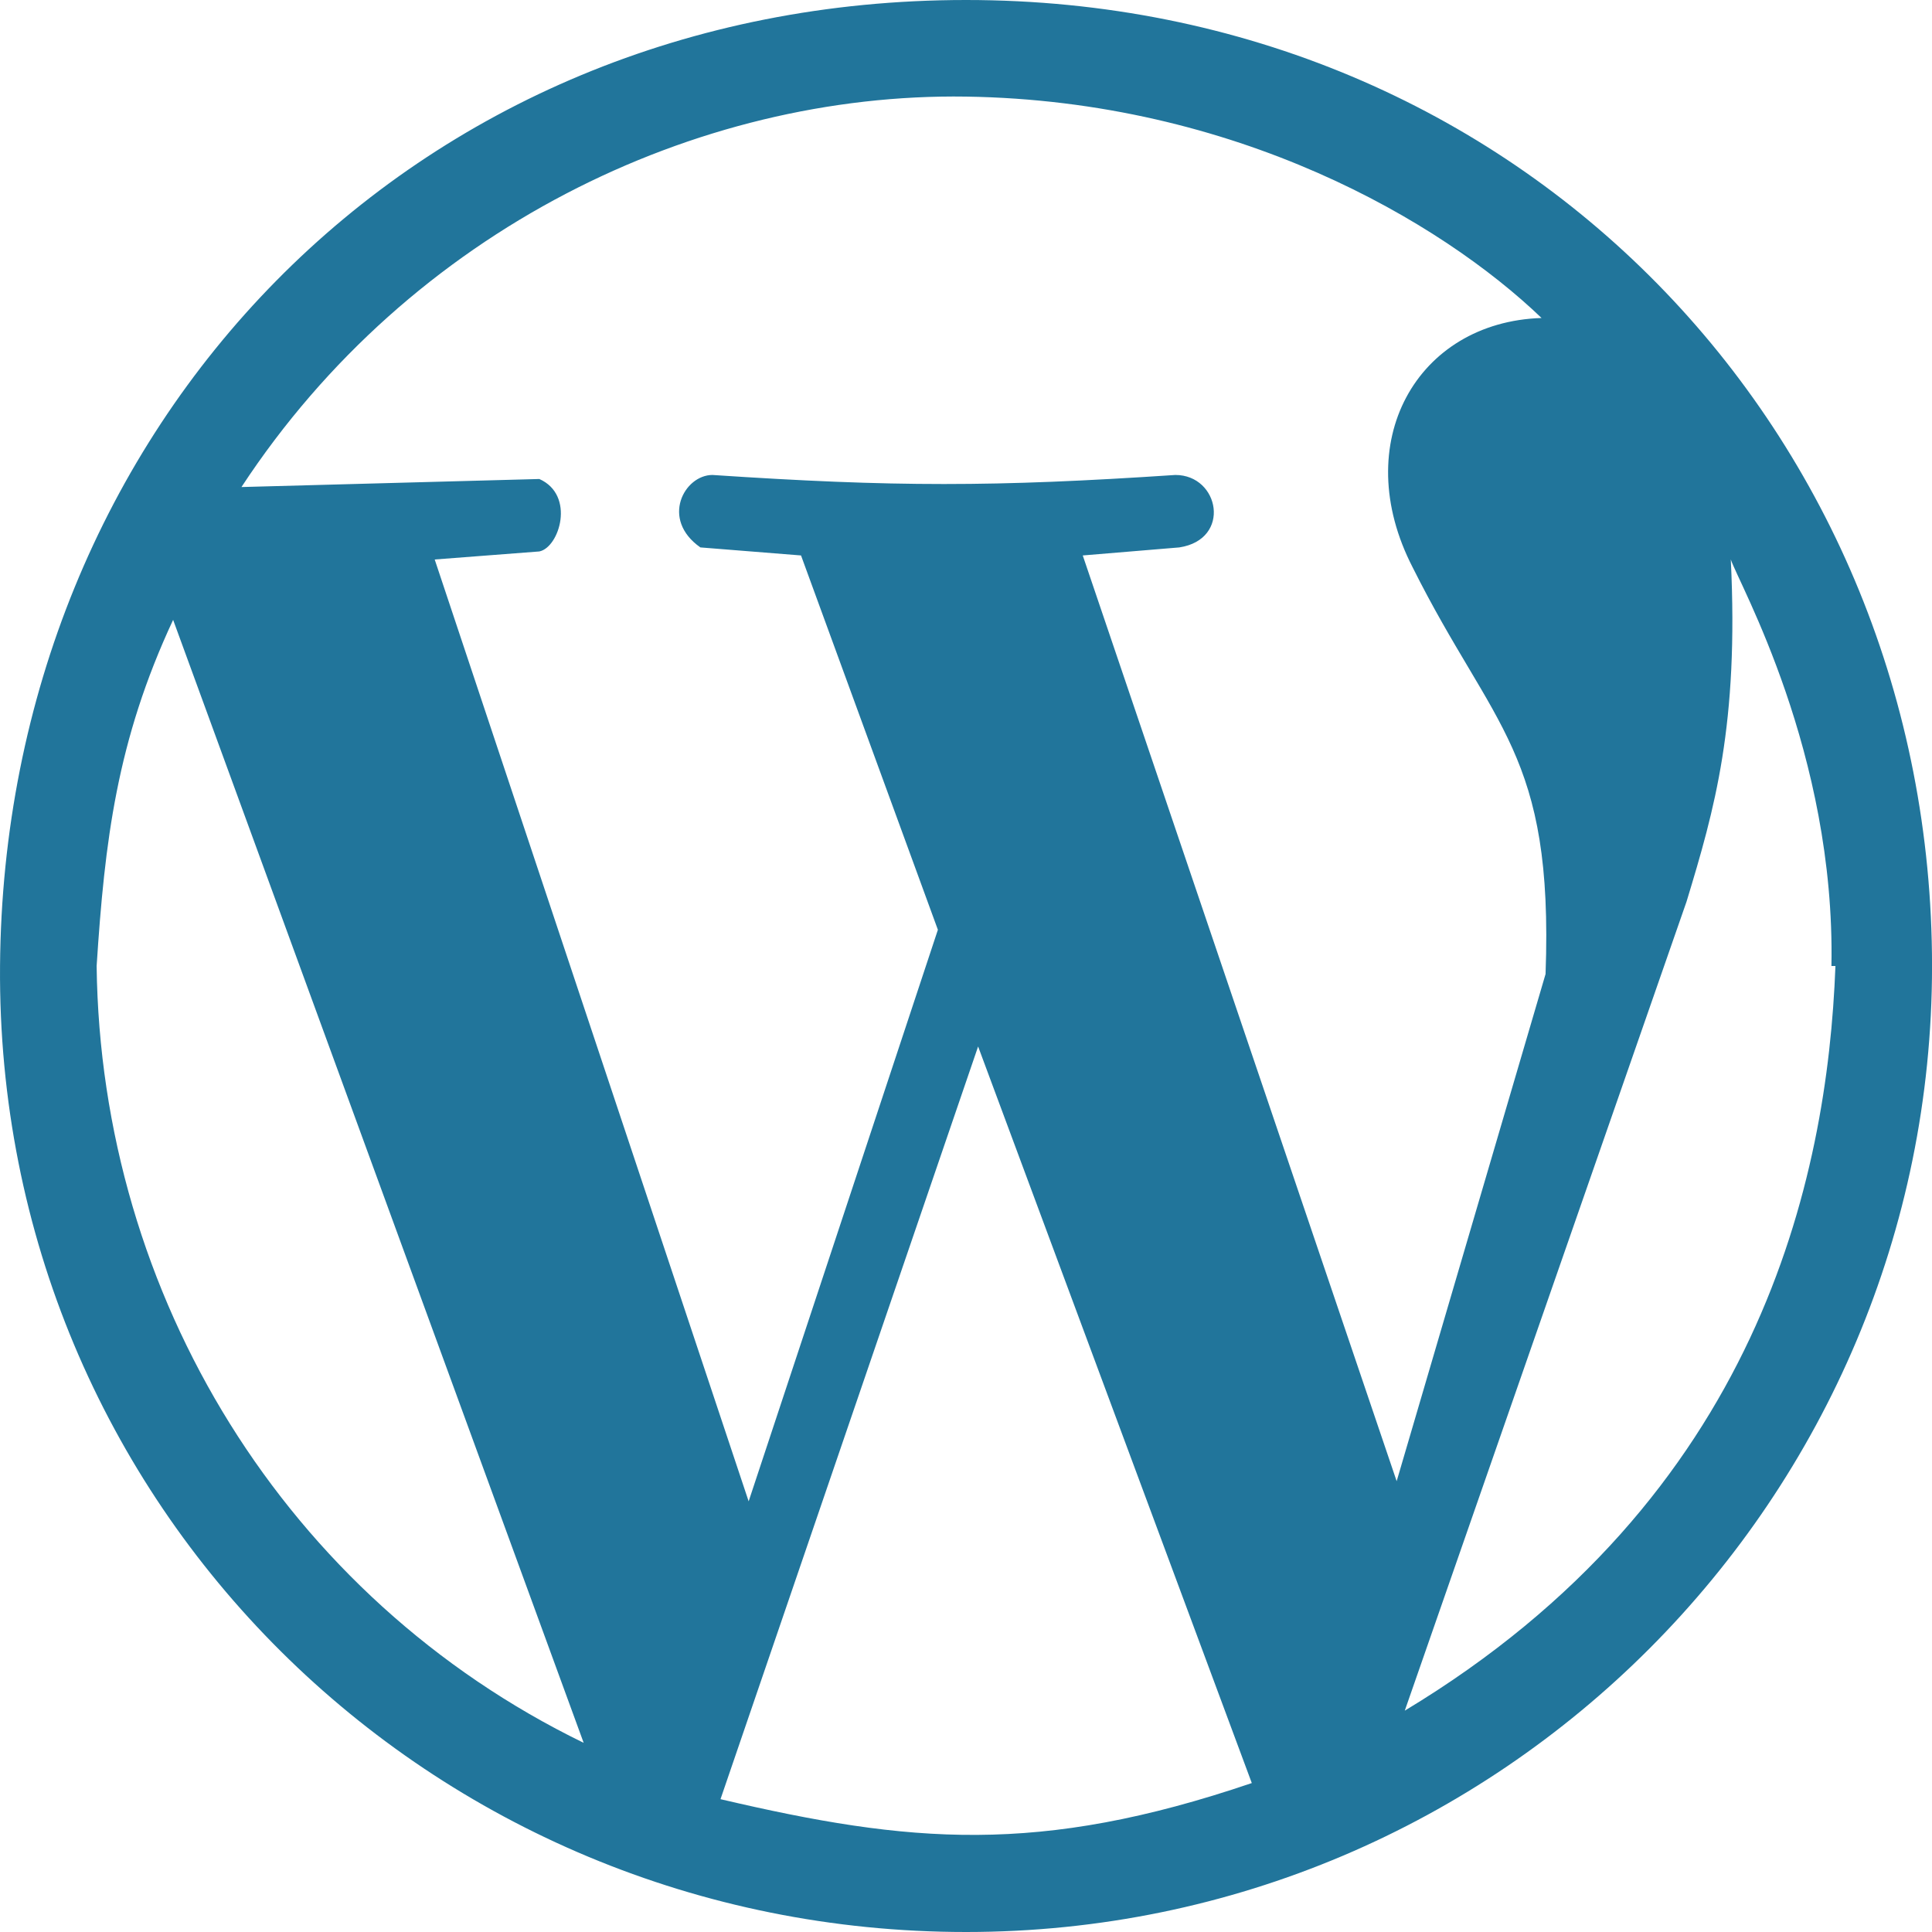
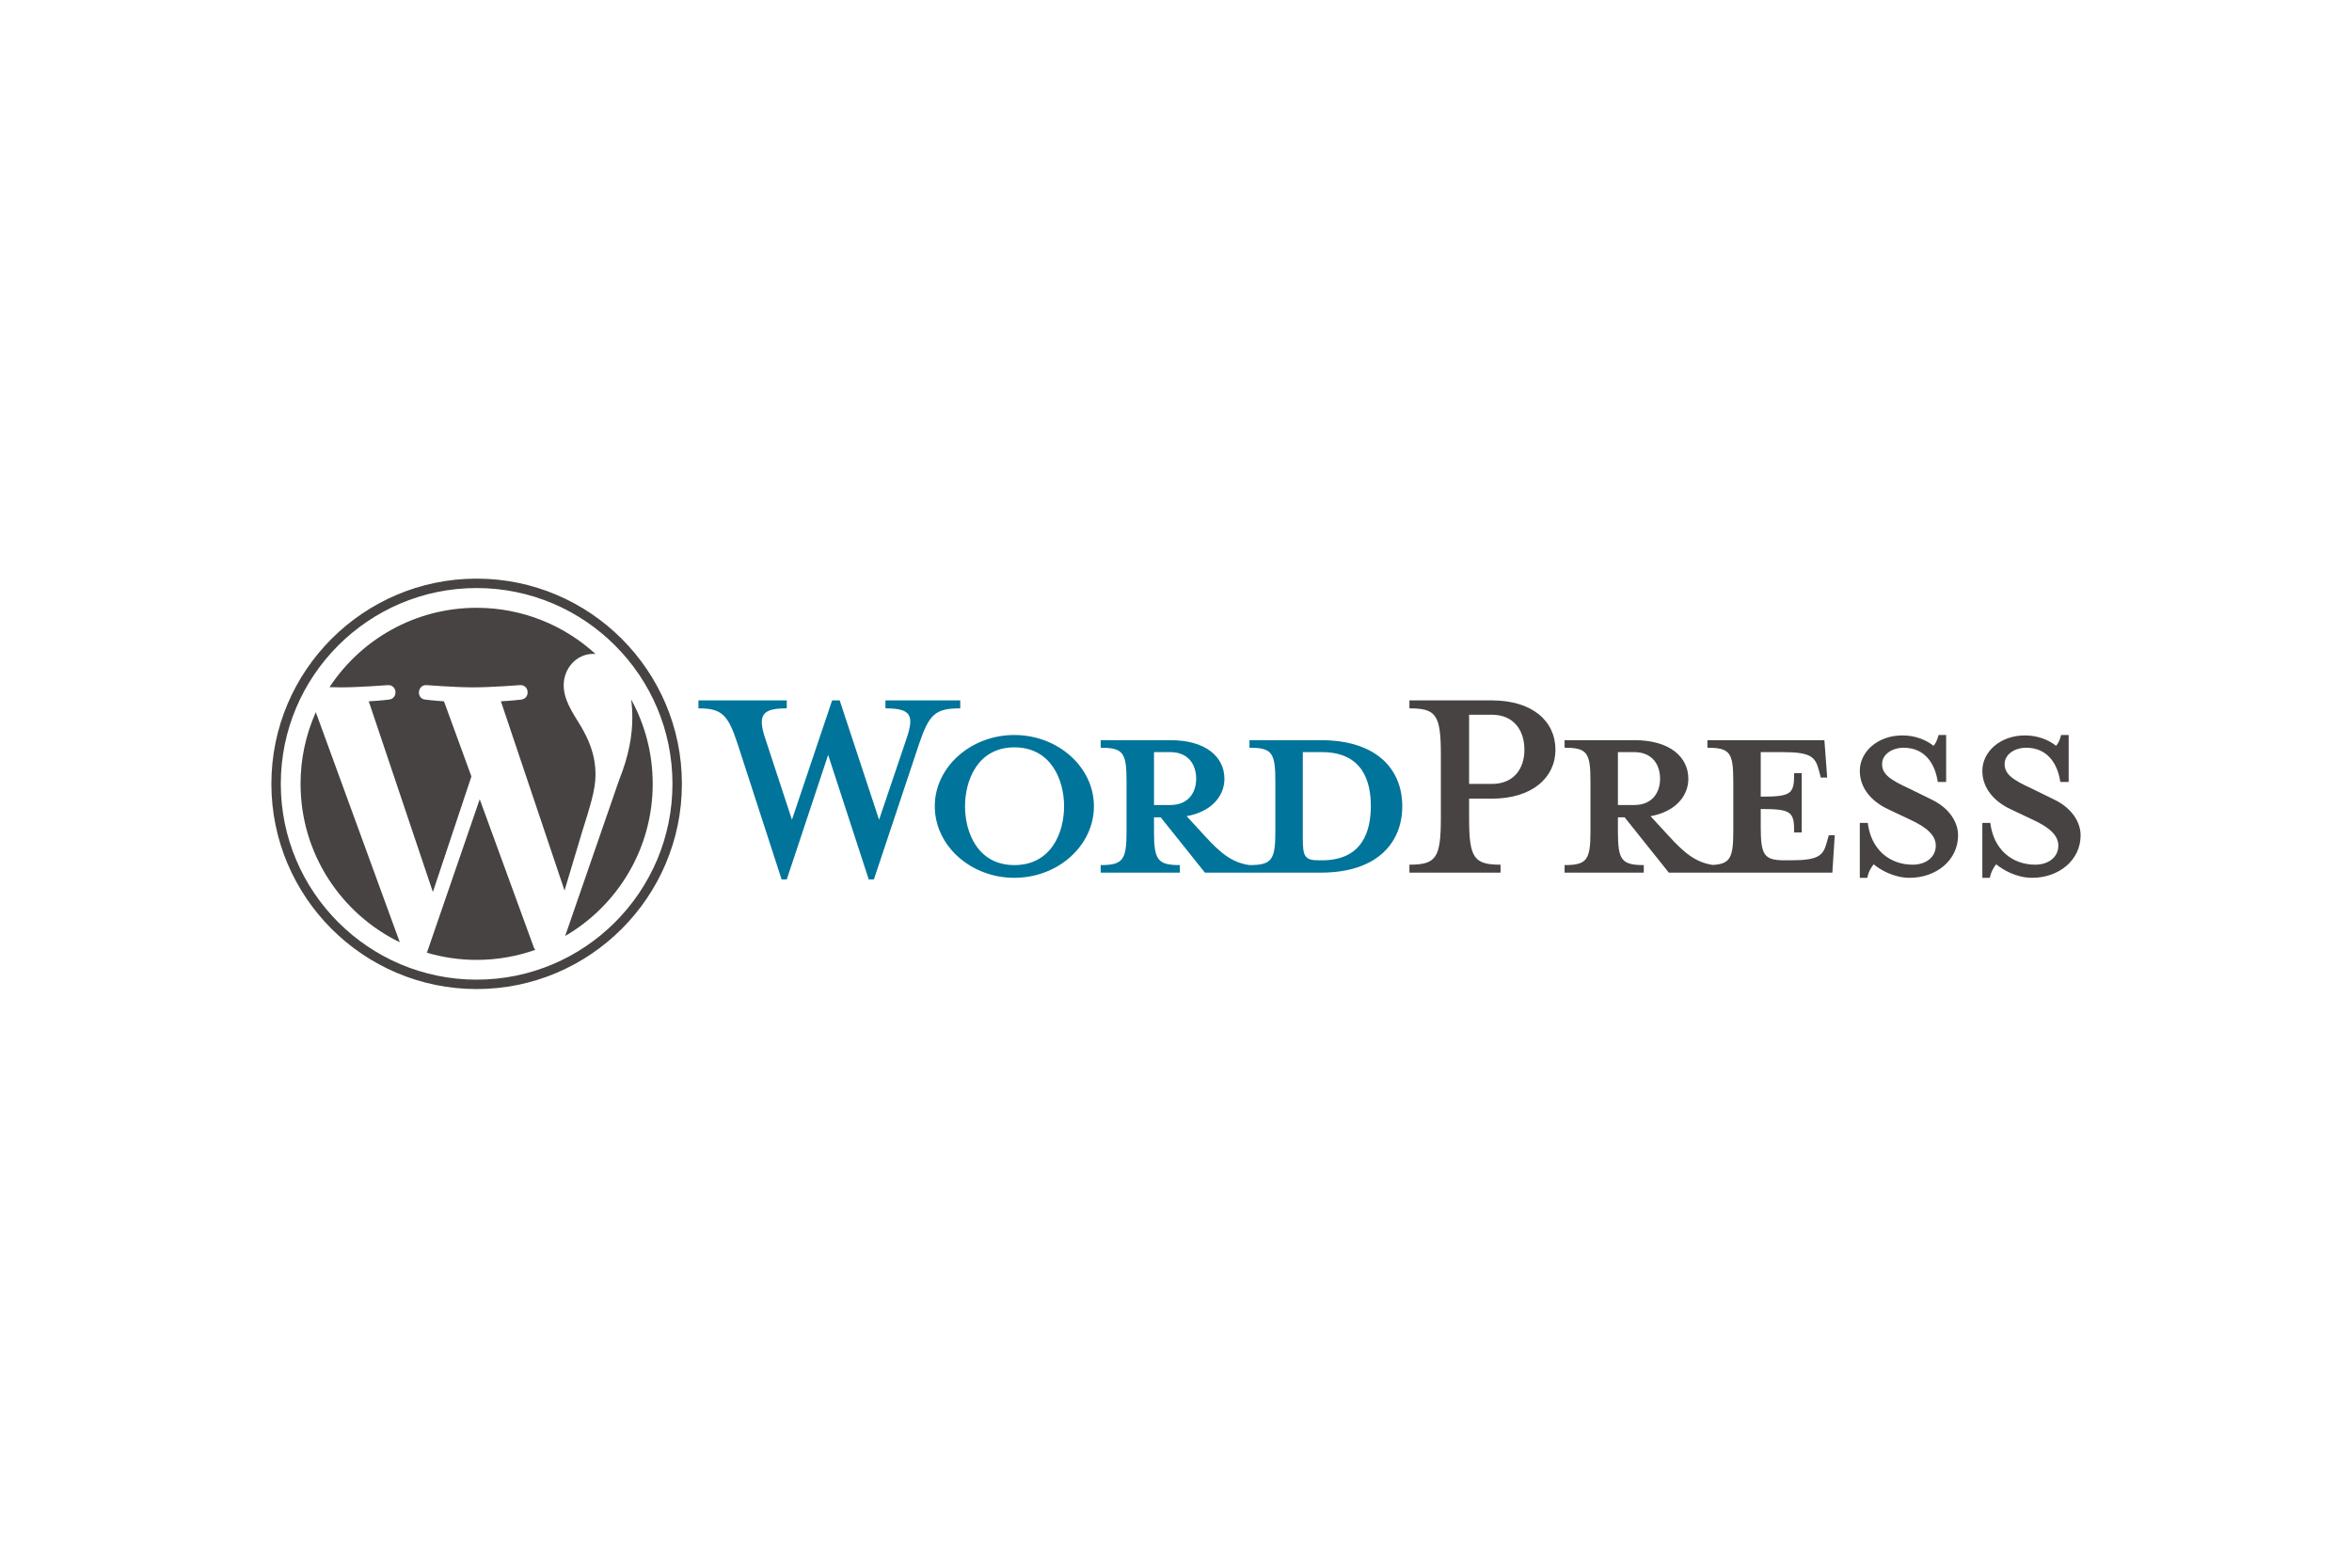
- <svg xmlns="http://www.w3.org/2000/svg" width="2500" height="2500" viewBox="8.399 8.4 51.2 51.2">
-   <path fill="#21759B" d="M34 59.6C19.813 59.6 8.293 48.293 8.4 34 8.507 19.707 19.28 8.4 34 8.4c14.721 0 25.6 11.52 25.6 25.6S48.187 59.6 34 59.6zm7.573-3.947l-7.253-19.52-6.827 19.947c5.014 1.174 8.427 1.493 14.08-.427zm-17.706-1.066l-10.88-29.76c-1.494 3.2-1.813 5.867-2.027 9.173.107 8.746 5.013 16.746 12.907 20.587zM56.934 34c.106-5.653-2.453-10.133-2.667-10.773.214 4.374-.427 6.613-1.173 9.067l-7.467 21.44C55.014 48.08 56.826 39.653 57.04 34h-.106zm-23.68-.96l-3.627-9.92-2.667-.213c-1.066-.747-.427-1.92.32-1.92 4.8.32 7.466.32 12.267 0 1.174 0 1.493 1.707.106 1.92l-2.56.213 8.319 24.533 3.946-13.44c.214-5.866-1.387-6.506-3.52-10.773-1.707-3.307.107-6.507 3.414-6.613-2.668-2.56-8.107-5.76-15.254-5.867s-14.72 3.52-19.2 10.347l7.894-.213c.96.427.533 1.813 0 1.92l-2.773.213 8.32 24.96 5.015-15.147z" />
+ <svg xmlns="http://www.w3.org/2000/svg" height="800" width="1200" version="1.0" viewBox="-81 -30.631 702 183.785">
+   <path d="M313.19 48.227h-21.257v2.255c6.649 0 7.718 1.425 7.718 9.857V75.54c0 8.431-1.068 9.975-7.718 9.975-5.105-.712-8.55-3.444-13.3-8.669l-5.462-5.937c7.362-1.308 11.28-5.938 11.28-11.164 0-6.53-5.58-11.518-16.031-11.518h-20.9v2.255c6.649 0 7.718 1.425 7.718 9.857V75.54c0 8.431-1.069 9.975-7.718 9.975v2.256h23.631v-2.256c-6.649 0-7.718-1.544-7.718-9.975v-4.274h2.018l13.182 16.505h34.557c16.981 0 24.344-9.024 24.344-19.832 0-10.806-7.362-19.712-24.344-19.712zm-49.756 19.355V51.79h4.868c5.343 0 7.719 3.681 7.719 7.956 0 4.157-2.376 7.837-7.719 7.837h-4.868zm50.113 16.508h-.832c-4.274 0-4.868-1.068-4.868-6.531V51.79h5.7c12.35 0 14.605 9.024 14.605 16.031 0 7.243-2.256 16.269-14.605 16.269zM181.378 71.978l8.194-24.227c2.376-7.006 1.307-9.024-6.293-9.024v-2.376h22.325v2.376c-7.481 0-9.262 1.781-12.231 10.45L179.834 89.79h-1.543l-12.114-37.17-12.349 37.17h-1.544l-13.181-40.613c-2.85-8.669-4.75-10.45-11.638-10.45v-2.376h26.363v2.376c-7.007 0-8.908 1.662-6.413 9.024l7.956 24.227 11.994-35.627h2.257zm40.374 17.336c-13.062 0-23.75-9.618-23.75-21.376 0-11.637 10.689-21.257 23.75-21.257 13.063 0 23.75 9.62 23.75 21.257 0 11.758-10.687 21.376-23.75 21.376zm0-38.949c-10.924 0-14.725 9.855-14.725 17.574 0 7.839 3.801 17.576 14.725 17.576 11.045 0 14.845-9.737 14.845-17.576 0-7.719-3.8-17.574-14.845-17.574z" fill="#00749A" />
+   <path d="M366.864 85.396v2.375H339.67v-2.375c7.957 0 9.382-2.018 9.382-13.895V52.502c0-11.877-1.425-13.776-9.382-13.776V36.35h24.581c12.231 0 19.002 6.294 19.002 14.727 0 8.194-6.771 14.606-19.002 14.606h-6.769V71.5c0 11.878 1.425 13.896 9.382 13.896zm-2.613-44.771h-6.769v20.664h6.769c6.651 0 9.738-4.631 9.738-10.212 0-5.7-3.087-10.452-9.738-10.452zm100.582 35.984l-.594 2.137c-1.068 3.919-2.376 5.344-10.807 5.344h-1.663c-6.174 0-7.243-1.425-7.243-9.856v-5.462c9.263 0 9.976.83 9.976 7.006h2.256V58.083h-2.256c0 6.175-.713 7.006-9.976 7.006V51.79h6.53c8.433 0 9.738 1.425 10.807 5.344l.595 2.255h1.899l-.83-11.162h-34.914v2.255c6.649 0 7.719 1.425 7.719 9.857V75.54c0 7.713-.908 9.656-6.151 9.933-4.983-.761-8.404-3.479-13.085-8.627l-5.463-5.937c7.363-1.308 11.282-5.938 11.282-11.164 0-6.53-5.581-11.518-16.031-11.518h-20.9v2.255c6.649 0 7.718 1.425 7.718 9.857V75.54c0 8.431-1.068 9.975-7.718 9.975v2.256h23.632v-2.256c-6.649 0-7.719-1.544-7.719-9.975v-4.274h2.019l13.181 16.505h48.806l.713-11.161h-1.783zm-62.937-9.027V51.79h4.868c5.344 0 7.72 3.681 7.72 7.956 0 4.157-2.376 7.837-7.72 7.837h-4.868zm87.043 21.732c-4.75 0-8.907-2.493-10.688-4.038-.594.595-1.662 2.376-1.899 4.038h-2.257V72.928h2.375c.951 7.837 6.412 12.468 13.419 12.468 3.8 0 6.888-2.137 6.888-5.699 0-3.087-2.731-5.463-7.6-7.719l-6.769-3.206c-4.751-2.258-8.313-6.177-8.313-11.401 0-5.7 5.344-10.568 12.707-10.568 3.919 0 7.243 1.425 9.263 3.087.593-.475 1.187-1.782 1.544-3.208h2.256v14.014h-2.494c-.832-5.582-3.919-10.213-10.212-10.213-3.325 0-6.414 1.9-6.414 4.87 0 3.087 2.494 4.749 8.195 7.362l6.53 3.206c5.701 2.731 7.956 7.127 7.956 10.689 0 7.48-6.531 12.704-14.487 12.704zm36.575 0c-4.751 0-8.908-2.493-10.688-4.038-.594.595-1.662 2.376-1.899 4.038h-2.257V72.928h2.375c.95 7.837 6.412 12.468 13.419 12.468 3.8 0 6.888-2.137 6.888-5.699 0-3.087-2.731-5.463-7.601-7.719l-6.769-3.206c-4.75-2.258-8.313-6.177-8.313-11.401 0-5.7 5.344-10.568 12.707-10.568 3.919 0 7.243 1.425 9.263 3.087.593-.475 1.187-1.782 1.542-3.208h2.257v14.014h-2.493c-.832-5.582-3.919-10.213-10.212-10.213-3.325 0-6.414 1.9-6.414 4.87 0 3.087 2.494 4.749 8.195 7.362l6.53 3.206C537.745 68.652 540 73.048 540 76.61c0 7.48-6.531 12.704-14.486 12.704z" fill="#464342" />
+   <g fill="#464342">
+     <path d="M8.708 61.26c0 20.802 12.089 38.779 29.619 47.298L13.258 39.872a52.354 52.354 0 00-4.55 21.388zm88.032-2.652c0-6.495-2.333-10.993-4.334-14.494-2.664-4.329-5.161-7.995-5.161-12.324 0-4.831 3.664-9.328 8.825-9.328.233 0 .454.029.681.042-9.35-8.566-21.807-13.796-35.489-13.796-18.36 0-34.513 9.42-43.91 23.688 1.233.037 2.395.063 3.382.063 5.497 0 14.006-.667 14.006-.667 2.833-.167 3.167 3.994.337 4.329 0 0-2.847.335-6.015.501L48.2 93.547l11.501-34.493-8.188-22.434c-2.83-.166-5.511-.501-5.511-.501-2.832-.166-2.5-4.496.332-4.329 0 0 8.679.667 13.843.667 5.496 0 14.006-.667 14.006-.667 2.835-.167 3.168 3.994.337 4.329 0 0-2.853.335-6.015.501l18.992 56.494 5.242-17.517c2.272-7.269 4.001-12.49 4.001-16.989z" />
+     <path d="M62.184 65.857l-15.768 45.819a52.552 52.552 0 0014.846 2.141c6.12 0 11.989-1.058 17.452-2.979a4.615 4.615 0 01-.374-.724zm45.192-29.811c.226 1.674.354 3.471.354 5.404 0 5.333-.996 11.328-3.996 18.824l-16.053 46.413c15.624-9.111 26.133-26.038 26.133-45.426.001-9.137-2.333-17.729-6.438-25.215z" />
+     <path d="M61.262 0C27.483 0 0 27.481 0 61.26c0 33.783 27.483 61.263 61.262 61.263 33.778 0 61.265-27.48 61.265-61.263C122.526 27.481 95.04 0 61.262 0zm0 119.715c-32.23 0-58.453-26.223-58.453-58.455 0-32.23 26.222-58.451 58.453-58.451 32.229 0 58.45 26.221 58.45 58.451 0 32.232-26.221 58.455-58.45 58.455z" />
+   </g>
</svg>
